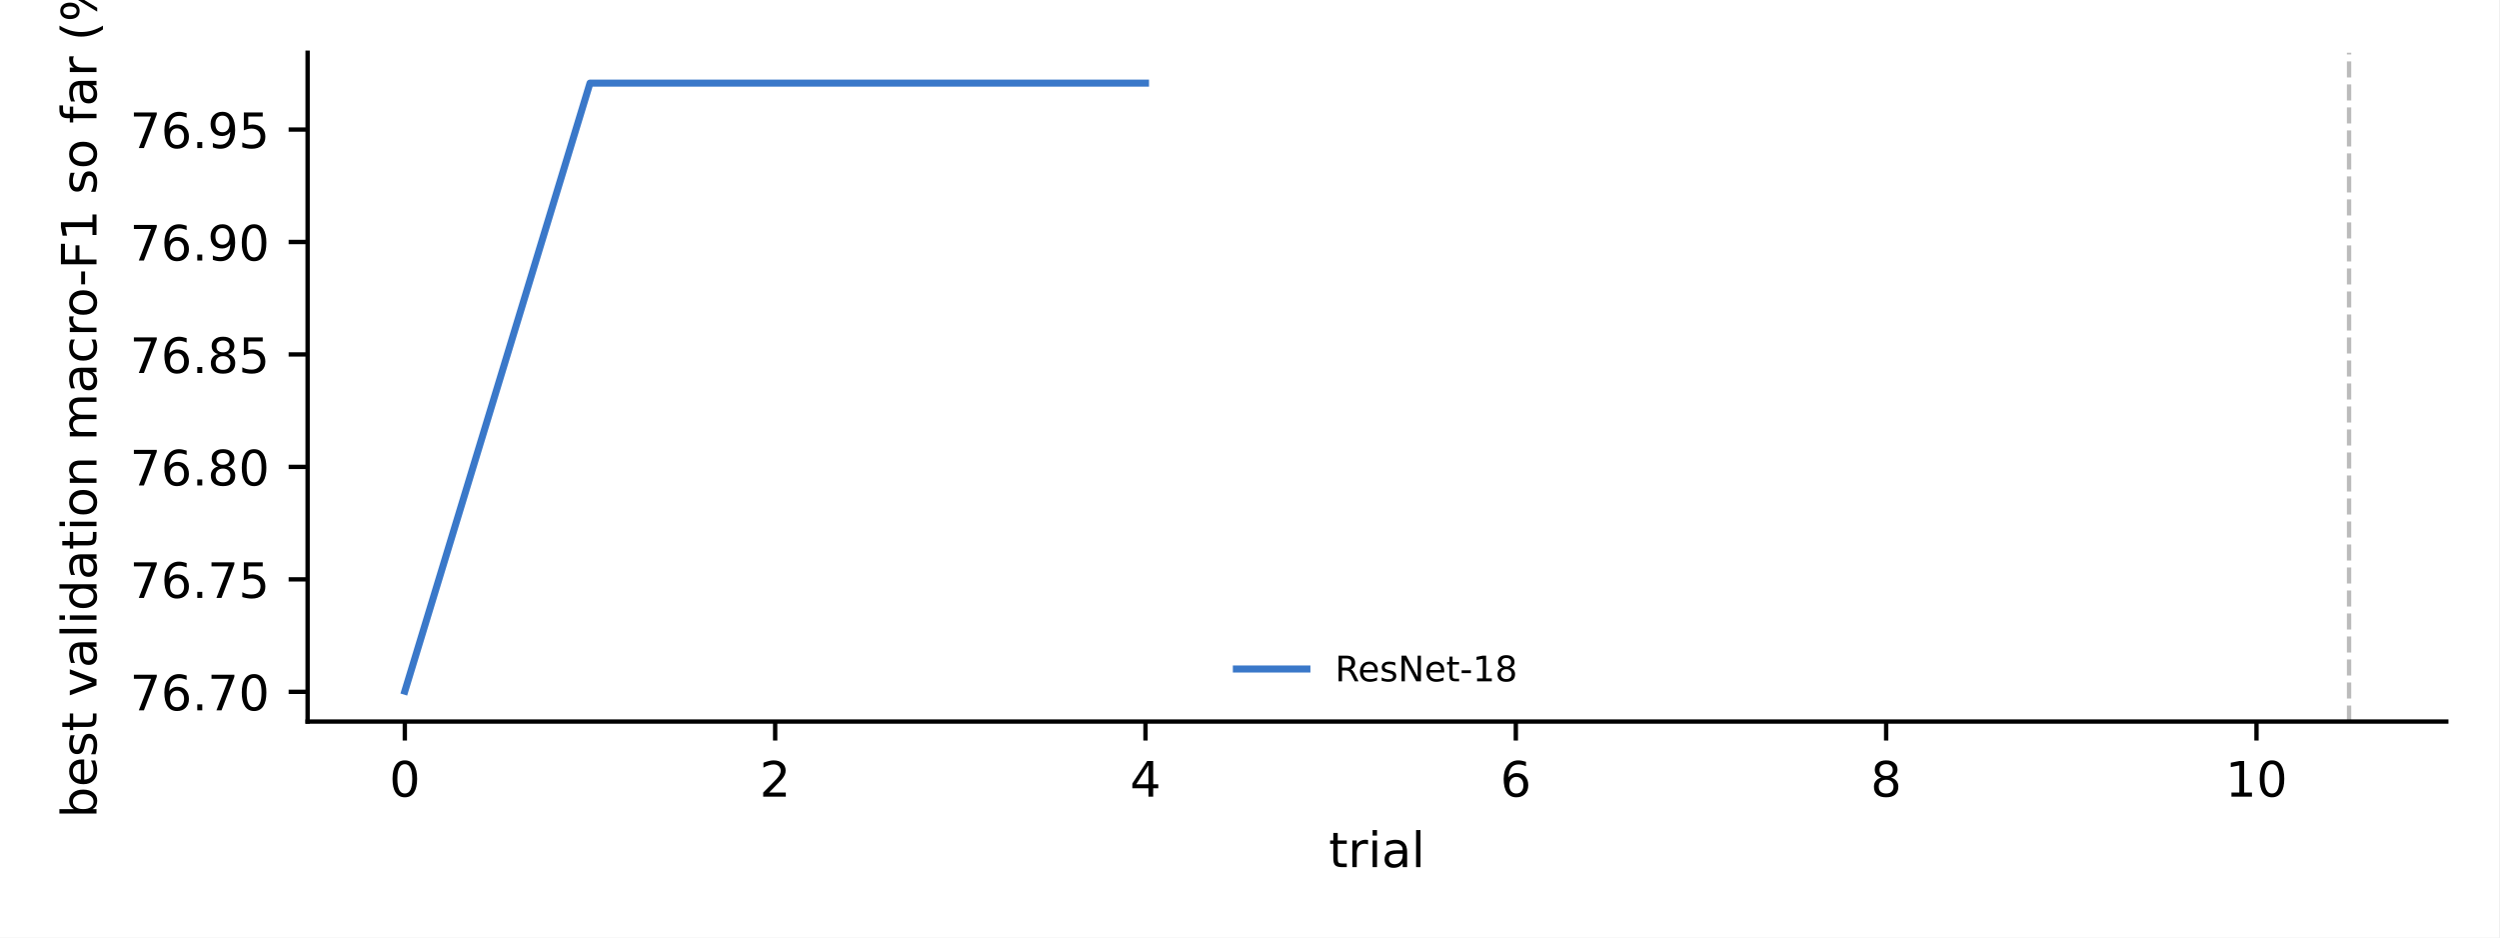
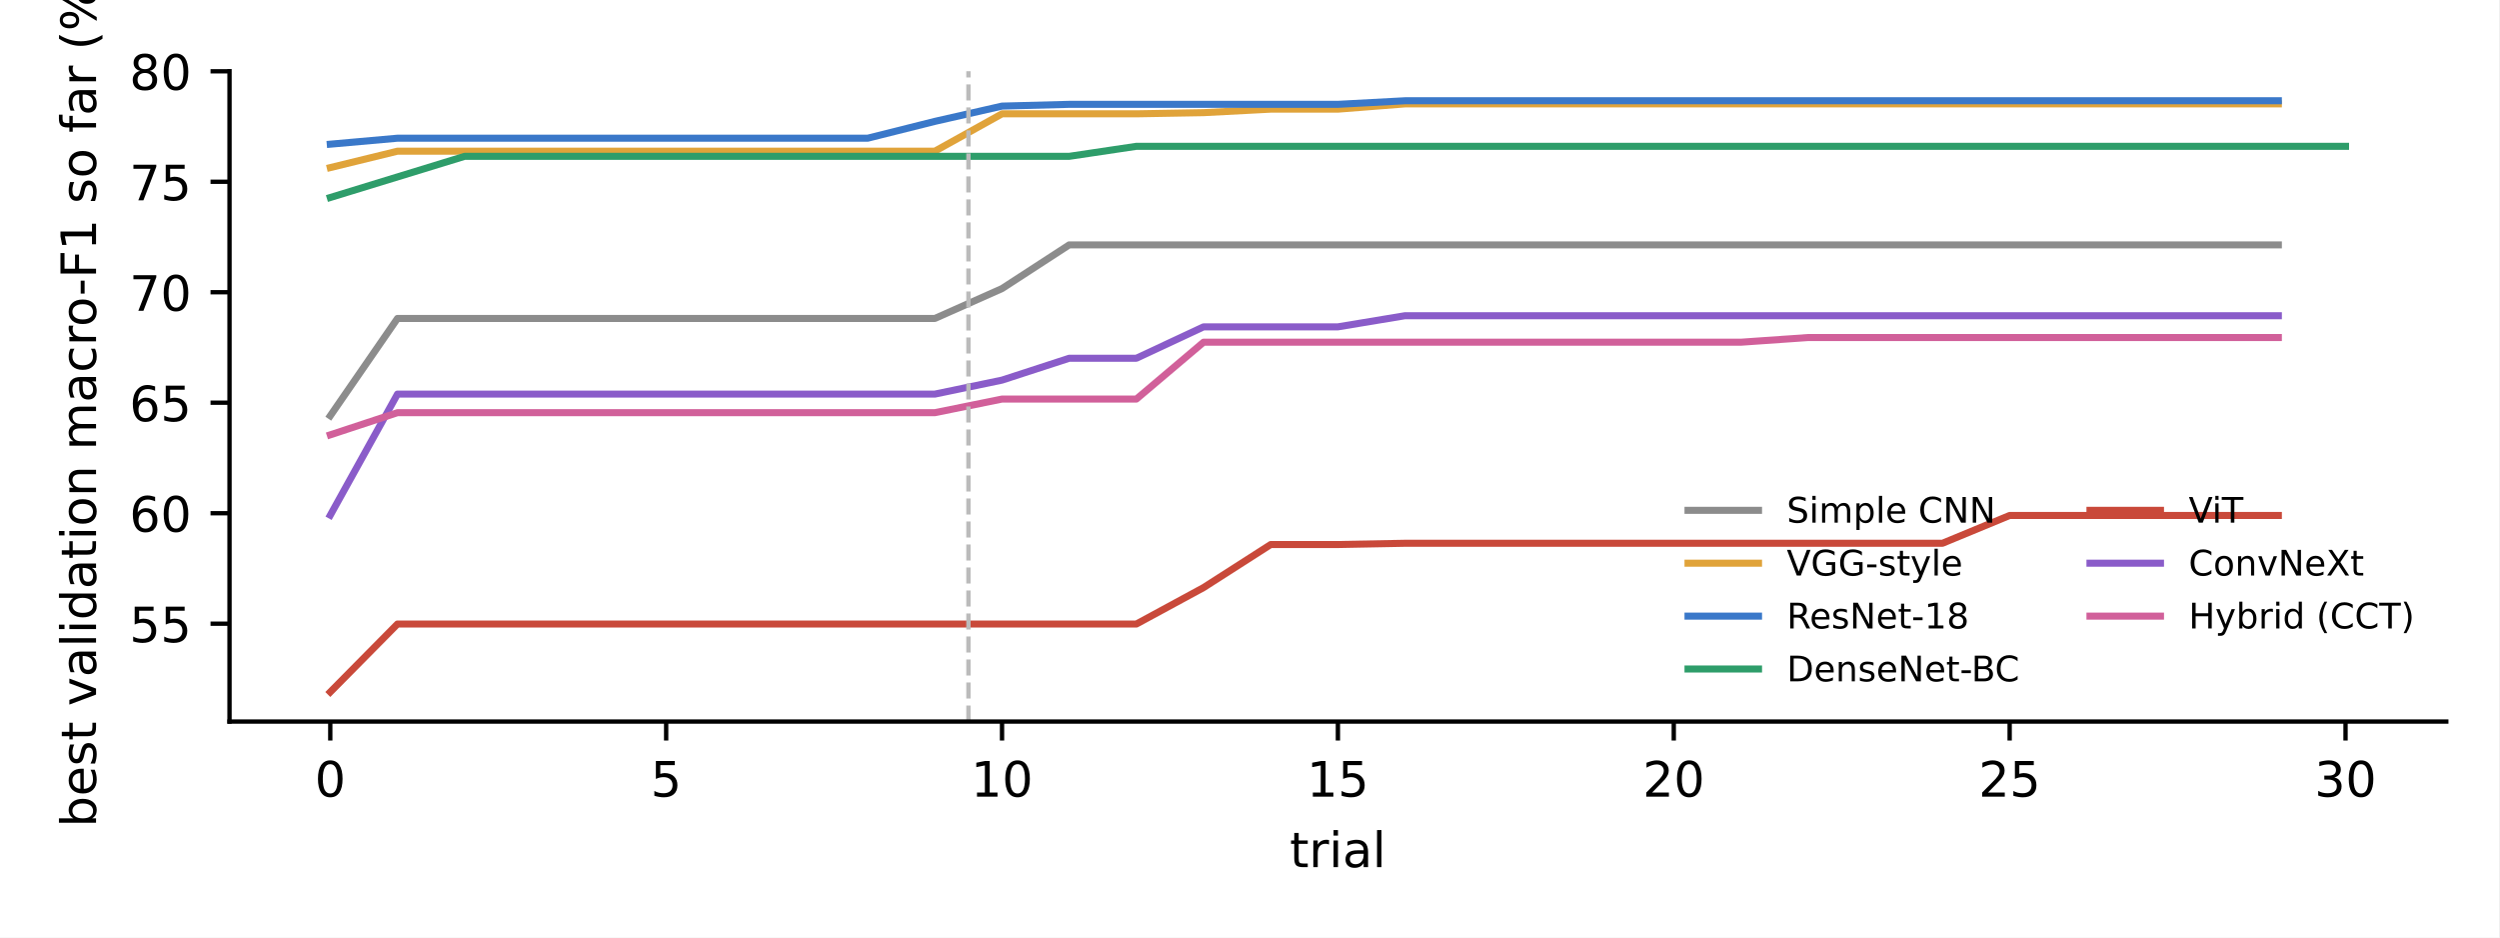
<svg xmlns="http://www.w3.org/2000/svg" xmlns:xlink="http://www.w3.org/1999/xlink" width="460.8pt" height="172.8pt" viewBox="0 0 460.8 172.8" version="1.1">
  <defs>
    <style type="text/css">*{stroke-linejoin: round; stroke-linecap: butt}</style>
  </defs>
  <g id="figure_1">
    <g id="patch_1">
      <path d="M 0 172.8  L 460.8 172.8  L 460.8 0  L 0 0  z " style="fill: #ffffff" />
    </g>
    <g id="axes_1">
      <g id="patch_2">
-         <path d="M 56.722 132.998  L 451.08 132.998  L 451.08 9.72  L 56.722 9.72  z " style="fill: #ffffff" />
+         <path d="M 42.322 132.998  L 451.08 132.998  L 451.08 13.122  L 42.322 13.122  z " style="fill: #ffffff" />
      </g>
      <g id="matplotlib.axis_1">
        <g id="xtick_1">
          <g id="line2d_1">
            <defs>
-               <path id="mc52f1233d3" d="M 0 0  L 0 3.5  " style="stroke: #000000; stroke-width: 0.8" />
+               <path id="m28a4ba830b" d="M 0 0  L 0 3.5  " style="stroke: #000000; stroke-width: 0.8" />
            </defs>
            <g>
-               <use xlink:href="#mc52f1233d3" x="74.647" y="132.998" style="stroke: #000000; stroke-width: 0.8" />
+               <use xlink:href="#m28a4ba830b" x="60.902" y="132.998" style="stroke: #000000; stroke-width: 0.8" />
            </g>
          </g>
          <g id="text_1">
-             <text style="font-size: 9px; font-family: 'DejaVu Sans', 'Bitstream Vera Sans', 'Computer Modern Sans Serif', 'Lucida Grande', 'Verdana', 'Geneva', 'Lucid', 'Arial', 'Helvetica', 'Avant Garde', sans-serif; text-anchor: middle" x="74.647" y="146.836" transform="rotate(-0 74.64747 146.8358)">0</text>
+             <text style="font-size: 9px; font-family: 'DejaVu Sans', 'Bitstream Vera Sans', 'Computer Modern Sans Serif', 'Lucida Grande', 'Verdana', 'Geneva', 'Lucid', 'Arial', 'Helvetica', 'Avant Garde', sans-serif; text-anchor: middle" x="60.902" y="146.836" transform="rotate(-0 60.90201 146.8358)">0</text>
          </g>
        </g>
        <g id="xtick_2">
          <g id="line2d_2">
            <g>
-               <use xlink:href="#mc52f1233d3" x="142.935" y="132.998" style="stroke: #000000; stroke-width: 0.8" />
+               <use xlink:href="#m28a4ba830b" x="122.835" y="132.998" style="stroke: #000000; stroke-width: 0.8" />
            </g>
          </g>
          <g id="text_2">
-             <text style="font-size: 9px; font-family: 'DejaVu Sans', 'Bitstream Vera Sans', 'Computer Modern Sans Serif', 'Lucida Grande', 'Verdana', 'Geneva', 'Lucid', 'Arial', 'Helvetica', 'Avant Garde', sans-serif; text-anchor: middle" x="142.935" y="146.836" transform="rotate(-0 142.9345 146.8358)">2</text>
+             <text style="font-size: 9px; font-family: 'DejaVu Sans', 'Bitstream Vera Sans', 'Computer Modern Sans Serif', 'Lucida Grande', 'Verdana', 'Geneva', 'Lucid', 'Arial', 'Helvetica', 'Avant Garde', sans-serif; text-anchor: middle" x="122.835" y="146.836" transform="rotate(-0 122.835 146.8358)">5</text>
          </g>
        </g>
        <g id="xtick_3">
          <g id="line2d_3">
            <g>
-               <use xlink:href="#mc52f1233d3" x="211.222" y="132.998" style="stroke: #000000; stroke-width: 0.8" />
+               <use xlink:href="#m28a4ba830b" x="184.768" y="132.998" style="stroke: #000000; stroke-width: 0.8" />
            </g>
          </g>
          <g id="text_3">
-             <text style="font-size: 9px; font-family: 'DejaVu Sans', 'Bitstream Vera Sans', 'Computer Modern Sans Serif', 'Lucida Grande', 'Verdana', 'Geneva', 'Lucid', 'Arial', 'Helvetica', 'Avant Garde', sans-serif; text-anchor: middle" x="211.222" y="146.836" transform="rotate(-0 211.2216 146.8358)">4</text>
+             <text style="font-size: 9px; font-family: 'DejaVu Sans', 'Bitstream Vera Sans', 'Computer Modern Sans Serif', 'Lucida Grande', 'Verdana', 'Geneva', 'Lucid', 'Arial', 'Helvetica', 'Avant Garde', sans-serif; text-anchor: middle" x="184.768" y="146.836" transform="rotate(-0 184.768 146.8358)">10</text>
          </g>
        </g>
        <g id="xtick_4">
          <g id="line2d_4">
            <g>
-               <use xlink:href="#mc52f1233d3" x="279.509" y="132.998" style="stroke: #000000; stroke-width: 0.8" />
+               <use xlink:href="#m28a4ba830b" x="246.701" y="132.998" style="stroke: #000000; stroke-width: 0.8" />
            </g>
          </g>
          <g id="text_4">
-             <text style="font-size: 9px; font-family: 'DejaVu Sans', 'Bitstream Vera Sans', 'Computer Modern Sans Serif', 'Lucida Grande', 'Verdana', 'Geneva', 'Lucid', 'Arial', 'Helvetica', 'Avant Garde', sans-serif; text-anchor: middle" x="279.509" y="146.836" transform="rotate(-0 279.5087 146.8358)">6</text>
+             <text style="font-size: 9px; font-family: 'DejaVu Sans', 'Bitstream Vera Sans', 'Computer Modern Sans Serif', 'Lucida Grande', 'Verdana', 'Geneva', 'Lucid', 'Arial', 'Helvetica', 'Avant Garde', sans-serif; text-anchor: middle" x="246.701" y="146.836" transform="rotate(-0 246.7011 146.8358)">15</text>
          </g>
        </g>
        <g id="xtick_5">
          <g id="line2d_5">
            <g>
-               <use xlink:href="#mc52f1233d3" x="347.796" y="132.998" style="stroke: #000000; stroke-width: 0.8" />
+               <use xlink:href="#m28a4ba830b" x="308.634" y="132.998" style="stroke: #000000; stroke-width: 0.8" />
            </g>
          </g>
          <g id="text_5">
-             <text style="font-size: 9px; font-family: 'DejaVu Sans', 'Bitstream Vera Sans', 'Computer Modern Sans Serif', 'Lucida Grande', 'Verdana', 'Geneva', 'Lucid', 'Arial', 'Helvetica', 'Avant Garde', sans-serif; text-anchor: middle" x="347.796" y="146.836" transform="rotate(-0 347.7958 146.8358)">8</text>
+             <text style="font-size: 9px; font-family: 'DejaVu Sans', 'Bitstream Vera Sans', 'Computer Modern Sans Serif', 'Lucida Grande', 'Verdana', 'Geneva', 'Lucid', 'Arial', 'Helvetica', 'Avant Garde', sans-serif; text-anchor: middle" x="308.634" y="146.836" transform="rotate(-0 308.6341 146.8358)">20</text>
          </g>
        </g>
        <g id="xtick_6">
          <g id="line2d_6">
            <g>
-               <use xlink:href="#mc52f1233d3" x="416.083" y="132.998" style="stroke: #000000; stroke-width: 0.8" />
+               <use xlink:href="#m28a4ba830b" x="370.567" y="132.998" style="stroke: #000000; stroke-width: 0.8" />
            </g>
          </g>
          <g id="text_6">
-             <text style="font-size: 9px; font-family: 'DejaVu Sans', 'Bitstream Vera Sans', 'Computer Modern Sans Serif', 'Lucida Grande', 'Verdana', 'Geneva', 'Lucid', 'Arial', 'Helvetica', 'Avant Garde', sans-serif; text-anchor: middle" x="416.083" y="146.836" transform="rotate(-0 416.0829 146.8358)">10</text>
-           </g>
-         </g>
-         <g id="text_7">
-           <text style="font-size: 9px; font-family: 'DejaVu Sans', 'Bitstream Vera Sans', 'Computer Modern Sans Serif', 'Lucida Grande', 'Verdana', 'Geneva', 'Lucid', 'Arial', 'Helvetica', 'Avant Garde', sans-serif; text-anchor: middle" x="253.901" y="159.836" transform="rotate(-0 253.9011 159.8365)">trial</text>
+             <text style="font-size: 9px; font-family: 'DejaVu Sans', 'Bitstream Vera Sans', 'Computer Modern Sans Serif', 'Lucida Grande', 'Verdana', 'Geneva', 'Lucid', 'Arial', 'Helvetica', 'Avant Garde', sans-serif; text-anchor: middle" x="370.567" y="146.836" transform="rotate(-0 370.5671 146.8358)">25</text>
+           </g>
+         </g>
+         <g id="xtick_7">
+           <g id="line2d_7">
+             <g>
+               <use xlink:href="#m28a4ba830b" x="432.5" y="132.998" style="stroke: #000000; stroke-width: 0.8" />
+             </g>
+           </g>
+           <g id="text_7">
+             <text style="font-size: 9px; font-family: 'DejaVu Sans', 'Bitstream Vera Sans', 'Computer Modern Sans Serif', 'Lucida Grande', 'Verdana', 'Geneva', 'Lucid', 'Arial', 'Helvetica', 'Avant Garde', sans-serif; text-anchor: middle" x="432.5" y="146.836" transform="rotate(-0 432.5001 146.8358)">30</text>
+           </g>
+         </g>
+         <g id="text_8">
+           <text style="font-size: 9px; font-family: 'DejaVu Sans', 'Bitstream Vera Sans', 'Computer Modern Sans Serif', 'Lucida Grande', 'Verdana', 'Geneva', 'Lucid', 'Arial', 'Helvetica', 'Avant Garde', sans-serif; text-anchor: middle" x="246.701" y="159.836" transform="rotate(-0 246.7011 159.8365)">trial</text>
        </g>
      </g>
      <g id="matplotlib.axis_2">
        <g id="ytick_1">
-           <g id="line2d_7">
+           <g id="line2d_8">
            <defs>
-               <path id="m8c37d13125" d="M 0 0  L -3.5 0  " style="stroke: #000000; stroke-width: 0.8" />
+               <path id="mddeb27023e" d="M 0 0  L -3.5 0  " style="stroke: #000000; stroke-width: 0.8" />
            </defs>
            <g>
-               <use xlink:href="#m8c37d13125" x="56.722" y="127.515" style="stroke: #000000; stroke-width: 0.8" />
-             </g>
-           </g>
-           <g id="text_8">
-             <text style="font-size: 9px; font-family: 'DejaVu Sans', 'Bitstream Vera Sans', 'Computer Modern Sans Serif', 'Lucida Grande', 'Verdana', 'Geneva', 'Lucid', 'Arial', 'Helvetica', 'Avant Garde', sans-serif; text-anchor: end" x="49.722" y="130.934" transform="rotate(-0 49.72211 130.934)">76.70</text>
+               <use xlink:href="#mddeb27023e" x="42.322" y="114.958" style="stroke: #000000; stroke-width: 0.8" />
+             </g>
+           </g>
+           <g id="text_9">
+             <text style="font-size: 9px; font-family: 'DejaVu Sans', 'Bitstream Vera Sans', 'Computer Modern Sans Serif', 'Lucida Grande', 'Verdana', 'Geneva', 'Lucid', 'Arial', 'Helvetica', 'Avant Garde', sans-serif; text-anchor: end" x="35.322" y="118.377" transform="rotate(-0 35.32211 118.3765)">55</text>
          </g>
        </g>
        <g id="ytick_2">
-           <g id="line2d_8">
-             <g>
-               <use xlink:href="#m8c37d13125" x="56.722" y="106.788" style="stroke: #000000; stroke-width: 0.8" />
-             </g>
-           </g>
-           <g id="text_9">
-             <text style="font-size: 9px; font-family: 'DejaVu Sans', 'Bitstream Vera Sans', 'Computer Modern Sans Serif', 'Lucida Grande', 'Verdana', 'Geneva', 'Lucid', 'Arial', 'Helvetica', 'Avant Garde', sans-serif; text-anchor: end" x="49.722" y="110.207" transform="rotate(-0 49.72211 110.2066)">76.75</text>
+           <g id="line2d_9">
+             <g>
+               <use xlink:href="#mddeb27023e" x="42.322" y="94.594" style="stroke: #000000; stroke-width: 0.8" />
+             </g>
+           </g>
+           <g id="text_10">
+             <text style="font-size: 9px; font-family: 'DejaVu Sans', 'Bitstream Vera Sans', 'Computer Modern Sans Serif', 'Lucida Grande', 'Verdana', 'Geneva', 'Lucid', 'Arial', 'Helvetica', 'Avant Garde', sans-serif; text-anchor: end" x="35.322" y="98.012" transform="rotate(-0 35.32211 98.01246)">60</text>
          </g>
        </g>
        <g id="ytick_3">
-           <g id="line2d_9">
-             <g>
-               <use xlink:href="#m8c37d13125" x="56.722" y="86.06" style="stroke: #000000; stroke-width: 0.8" />
-             </g>
-           </g>
-           <g id="text_10">
-             <text style="font-size: 9px; font-family: 'DejaVu Sans', 'Bitstream Vera Sans', 'Computer Modern Sans Serif', 'Lucida Grande', 'Verdana', 'Geneva', 'Lucid', 'Arial', 'Helvetica', 'Avant Garde', sans-serif; text-anchor: end" x="49.722" y="89.479" transform="rotate(-0 49.72211 89.47917)">76.80</text>
+           <g id="line2d_10">
+             <g>
+               <use xlink:href="#mddeb27023e" x="42.322" y="74.229" style="stroke: #000000; stroke-width: 0.8" />
+             </g>
+           </g>
+           <g id="text_11">
+             <text style="font-size: 9px; font-family: 'DejaVu Sans', 'Bitstream Vera Sans', 'Computer Modern Sans Serif', 'Lucida Grande', 'Verdana', 'Geneva', 'Lucid', 'Arial', 'Helvetica', 'Avant Garde', sans-serif; text-anchor: end" x="35.322" y="77.648" transform="rotate(-0 35.32211 77.6484)">65</text>
          </g>
        </g>
        <g id="ytick_4">
-           <g id="line2d_10">
-             <g>
-               <use xlink:href="#m8c37d13125" x="56.722" y="65.333" style="stroke: #000000; stroke-width: 0.8" />
-             </g>
-           </g>
-           <g id="text_11">
-             <text style="font-size: 9px; font-family: 'DejaVu Sans', 'Bitstream Vera Sans', 'Computer Modern Sans Serif', 'Lucida Grande', 'Verdana', 'Geneva', 'Lucid', 'Arial', 'Helvetica', 'Avant Garde', sans-serif; text-anchor: end" x="49.722" y="68.752" transform="rotate(-0 49.72211 68.75174)">76.85</text>
+           <g id="line2d_11">
+             <g>
+               <use xlink:href="#mddeb27023e" x="42.322" y="53.865" style="stroke: #000000; stroke-width: 0.8" />
+             </g>
+           </g>
+           <g id="text_12">
+             <text style="font-size: 9px; font-family: 'DejaVu Sans', 'Bitstream Vera Sans', 'Computer Modern Sans Serif', 'Lucida Grande', 'Verdana', 'Geneva', 'Lucid', 'Arial', 'Helvetica', 'Avant Garde', sans-serif; text-anchor: end" x="35.322" y="57.284" transform="rotate(-0 35.32211 57.28434)">70</text>
          </g>
        </g>
        <g id="ytick_5">
-           <g id="line2d_11">
-             <g>
-               <use xlink:href="#m8c37d13125" x="56.722" y="44.605" style="stroke: #000000; stroke-width: 0.8" />
-             </g>
-           </g>
-           <g id="text_12">
-             <text style="font-size: 9px; font-family: 'DejaVu Sans', 'Bitstream Vera Sans', 'Computer Modern Sans Serif', 'Lucida Grande', 'Verdana', 'Geneva', 'Lucid', 'Arial', 'Helvetica', 'Avant Garde', sans-serif; text-anchor: end" x="49.722" y="48.024" transform="rotate(-0 49.72211 48.02432)">76.90</text>
+           <g id="line2d_12">
+             <g>
+               <use xlink:href="#mddeb27023e" x="42.322" y="33.501" style="stroke: #000000; stroke-width: 0.8" />
+             </g>
+           </g>
+           <g id="text_13">
+             <text style="font-size: 9px; font-family: 'DejaVu Sans', 'Bitstream Vera Sans', 'Computer Modern Sans Serif', 'Lucida Grande', 'Verdana', 'Geneva', 'Lucid', 'Arial', 'Helvetica', 'Avant Garde', sans-serif; text-anchor: end" x="35.322" y="36.92" transform="rotate(-0 35.32211 36.92028)">75</text>
          </g>
        </g>
        <g id="ytick_6">
-           <g id="line2d_12">
-             <g>
-               <use xlink:href="#m8c37d13125" x="56.722" y="23.878" style="stroke: #000000; stroke-width: 0.8" />
-             </g>
-           </g>
-           <g id="text_13">
-             <text style="font-size: 9px; font-family: 'DejaVu Sans', 'Bitstream Vera Sans', 'Computer Modern Sans Serif', 'Lucida Grande', 'Verdana', 'Geneva', 'Lucid', 'Arial', 'Helvetica', 'Avant Garde', sans-serif; text-anchor: end" x="49.722" y="27.297" transform="rotate(-0 49.72211 27.29689)">76.95</text>
-           </g>
-         </g>
-         <g id="text_14">
-           <text style="font-size: 9px; font-family: 'DejaVu Sans', 'Bitstream Vera Sans', 'Computer Modern Sans Serif', 'Lucida Grande', 'Verdana', 'Geneva', 'Lucid', 'Arial', 'Helvetica', 'Avant Garde', sans-serif; text-anchor: middle" x="17.795" y="71.359" transform="rotate(-90 17.79469 71.35895)">best validation macro-F1 so far (%)</text>
-         </g>
-       </g>
-       <g id="line2d_13">
-         <path d="M 74.647 127.394  L 108.791 15.324  L 142.935 15.324  L 177.078 15.324  L 211.222 15.324  " clip-path="url(#pac95e92d1a)" style="fill: none; stroke: #3a78c9; stroke-width: 1.3; stroke-linecap: square" />
+           <g id="line2d_13">
+             <g>
+               <use xlink:href="#mddeb27023e" x="42.322" y="13.137" style="stroke: #000000; stroke-width: 0.8" />
+             </g>
+           </g>
+           <g id="text_14">
+             <text style="font-size: 9px; font-family: 'DejaVu Sans', 'Bitstream Vera Sans', 'Computer Modern Sans Serif', 'Lucida Grande', 'Verdana', 'Geneva', 'Lucid', 'Arial', 'Helvetica', 'Avant Garde', sans-serif; text-anchor: end" x="35.322" y="16.556" transform="rotate(-0 35.32211 16.55622)">80</text>
+           </g>
+         </g>
+         <g id="text_15">
+           <text style="font-size: 9px; font-family: 'DejaVu Sans', 'Bitstream Vera Sans', 'Computer Modern Sans Serif', 'Lucida Grande', 'Verdana', 'Geneva', 'Lucid', 'Arial', 'Helvetica', 'Avant Garde', sans-serif; text-anchor: middle" x="17.707" y="73.06" transform="rotate(-90 17.7075 73.05997)">best validation macro-F1 so far (%)</text>
+         </g>
      </g>
      <g id="line2d_14">
-         <path d="M 433.155 132.998  L 433.155 9.72  " clip-path="url(#pac95e92d1a)" style="fill: none; stroke-dasharray: 2.96,1.28; stroke-dashoffset: 0; stroke: #bbbbbb; stroke-width: 0.8" />
+         <path d="M 60.902 76.637  L 73.289 58.699  L 85.675 58.699  L 98.062 58.699  L 110.448 58.699  L 122.835 58.699  L 135.222 58.699  L 147.608 58.699  L 159.995 58.699  L 172.381 58.699  L 184.768 53.19  L 197.155 45.139  L 209.541 45.139  L 221.928 45.139  L 234.314 45.139  L 246.701 45.139  L 259.088 45.139  L 271.474 45.139  L 283.861 45.139  L 296.247 45.139  L 308.634 45.139  L 321.021 45.139  L 333.407 45.139  L 345.794 45.139  L 358.18 45.139  L 370.567 45.139  L 382.954 45.139  L 395.34 45.139  L 407.727 45.139  L 420.113 45.139  " clip-path="url(#pfdb5ee09a1)" style="fill: none; stroke: #8c8c8c; stroke-width: 1.3; stroke-linecap: square" />
+       </g>
+       <g id="line2d_15">
+         <path d="M 60.902 30.894  L 73.289 27.868  L 85.675 27.868  L 98.062 27.868  L 110.448 27.868  L 122.835 27.868  L 135.222 27.868  L 147.608 27.868  L 159.995 27.868  L 172.381 27.868  L 184.768 20.98  L 197.155 20.98  L 209.541 20.98  L 221.928 20.765  L 234.314 20.12  L 246.701 20.12  L 259.088 19.149  L 271.474 19.149  L 283.861 19.149  L 296.247 19.149  L 308.634 19.149  L 321.021 19.149  L 333.407 19.149  L 345.794 19.149  L 358.18 19.149  L 370.567 19.149  L 382.954 19.149  L 395.34 19.149  L 407.727 19.149  L 420.113 19.149  " clip-path="url(#pfdb5ee09a1)" style="fill: none; stroke: #e0a33a; stroke-width: 1.3; stroke-linecap: square" />
+       </g>
+       <g id="line2d_16">
+         <path d="M 60.902 26.576  L 73.289 25.475  L 85.675 25.475  L 98.062 25.475  L 110.448 25.475  L 122.835 25.475  L 135.222 25.475  L 147.608 25.475  L 159.995 25.475  L 172.381 22.374  L 184.768 19.556  L 197.155 19.232  L 209.541 19.232  L 221.928 19.232  L 234.314 19.232  L 246.701 19.232  L 259.088 18.571  L 271.474 18.571  L 283.861 18.571  L 296.247 18.571  L 308.634 18.571  L 321.021 18.571  L 333.407 18.571  L 345.794 18.571  L 358.18 18.571  L 370.567 18.571  L 382.954 18.571  L 395.34 18.571  L 407.727 18.571  L 420.113 18.571  " clip-path="url(#pfdb5ee09a1)" style="fill: none; stroke: #3a78c9; stroke-width: 1.3; stroke-linecap: square" />
+       </g>
+       <g id="line2d_17">
+         <path d="M 60.902 36.407  L 85.675 28.815  L 98.062 28.815  L 110.448 28.815  L 122.835 28.815  L 135.222 28.815  L 147.608 28.815  L 159.995 28.815  L 172.381 28.815  L 184.768 28.815  L 197.155 28.815  L 209.541 26.969  L 221.928 26.969  L 234.314 26.969  L 246.701 26.969  L 259.088 26.969  L 271.474 26.969  L 283.861 26.969  L 296.247 26.969  L 308.634 26.969  L 321.021 26.969  L 333.407 26.969  L 345.794 26.969  L 358.18 26.969  L 370.567 26.969  L 382.954 26.969  L 395.34 26.969  L 407.727 26.969  L 420.113 26.969  L 432.5 26.969  " clip-path="url(#pfdb5ee09a1)" style="fill: none; stroke: #2e9d6a; stroke-width: 1.3; stroke-linecap: square" />
+       </g>
+       <g id="line2d_18">
+         <path d="M 60.902 127.549  L 73.289 115.021  L 85.675 115.021  L 98.062 115.021  L 110.448 115.021  L 122.835 115.021  L 135.222 115.021  L 147.608 115.021  L 159.995 115.021  L 172.381 115.021  L 184.768 115.021  L 197.155 115.021  L 209.541 115.021  L 221.928 108.304  L 234.314 100.368  L 246.701 100.368  L 259.088 100.136  L 271.474 100.136  L 283.861 100.136  L 296.247 100.136  L 308.634 100.136  L 321.021 100.136  L 333.407 100.136  L 345.794 100.136  L 358.18 100.136  L 370.567 95.01  L 382.954 95.01  L 395.34 95.01  L 407.727 95.01  L 420.113 95.01  " clip-path="url(#pfdb5ee09a1)" style="fill: none; stroke: #c9493a; stroke-width: 1.3; stroke-linecap: square" />
+       </g>
+       <g id="line2d_19">
+         <path d="M 60.902 94.959  L 73.289 72.641  L 85.675 72.641  L 98.062 72.641  L 110.448 72.641  L 122.835 72.641  L 135.222 72.641  L 147.608 72.641  L 159.995 72.641  L 172.381 72.641  L 184.768 70.064  L 197.155 66.033  L 209.541 66.033  L 221.928 60.245  L 234.314 60.245  L 246.701 60.245  L 259.088 58.191  L 271.474 58.191  L 283.861 58.191  L 296.247 58.191  L 308.634 58.191  L 321.021 58.191  L 333.407 58.191  L 345.794 58.191  L 358.18 58.191  L 370.567 58.191  L 382.954 58.191  L 395.34 58.191  L 407.727 58.191  L 420.113 58.191  " clip-path="url(#pfdb5ee09a1)" style="fill: none; stroke: #8a5cc9; stroke-width: 1.3; stroke-linecap: square" />
+       </g>
+       <g id="line2d_20">
+         <path d="M 60.902 80.148  L 73.289 76.065  L 85.675 76.065  L 98.062 76.065  L 110.448 76.065  L 122.835 76.065  L 135.222 76.065  L 147.608 76.065  L 159.995 76.065  L 172.381 76.065  L 184.768 73.556  L 197.155 73.556  L 209.541 73.556  L 221.928 63.077  L 234.314 63.077  L 246.701 63.077  L 259.088 63.077  L 271.474 63.077  L 283.861 63.077  L 296.247 63.077  L 308.634 63.077  L 321.021 63.077  L 333.407 62.214  L 345.794 62.214  L 358.18 62.214  L 370.567 62.214  L 382.954 62.214  L 395.34 62.214  L 407.727 62.214  L 420.113 62.214  " clip-path="url(#pfdb5ee09a1)" style="fill: none; stroke: #d1609a; stroke-width: 1.3; stroke-linecap: square" />
+       </g>
+       <g id="line2d_21">
+         <path d="M 178.575 132.998  L 178.575 13.122  " clip-path="url(#pfdb5ee09a1)" style="fill: none; stroke-dasharray: 2.96,1.28; stroke-dashoffset: 0; stroke: #bbbbbb; stroke-width: 0.8" />
      </g>
      <g id="patch_3">
-         <path d="M 56.722 132.998  L 56.722 9.72  " style="fill: none; stroke: #000000; stroke-width: 0.8; stroke-linejoin: miter; stroke-linecap: square" />
+         <path d="M 42.322 132.998  L 42.322 13.122  " style="fill: none; stroke: #000000; stroke-width: 0.8; stroke-linejoin: miter; stroke-linecap: square" />
      </g>
      <g id="patch_4">
-         <path d="M 56.722 132.998  L 451.08 132.998  " style="fill: none; stroke: #000000; stroke-width: 0.8; stroke-linejoin: miter; stroke-linecap: square" />
+         <path d="M 42.322 132.998  L 451.08 132.998  " style="fill: none; stroke: #000000; stroke-width: 0.8; stroke-linejoin: miter; stroke-linecap: square" />
      </g>
      <g id="legend_1">
-         <g id="line2d_15">
-           <path d="M 227.982 123.311  L 234.482 123.311  L 240.982 123.311  " style="fill: none; stroke: #3a78c9; stroke-width: 1.3; stroke-linecap: square" />
-         </g>
-         <g id="text_15">
-           <text style="font-size: 6.5px; font-family: 'DejaVu Sans', 'Bitstream Vera Sans', 'Computer Modern Sans Serif', 'Lucida Grande', 'Verdana', 'Geneva', 'Lucid', 'Arial', 'Helvetica', 'Avant Garde', sans-serif; text-anchor: start" x="246.182" y="125.586" transform="rotate(-0 246.1823 125.5864)">ResNet-18</text>
+         <g id="line2d_22">
+           <path d="M 311.26 94.06  L 317.76 94.06  L 324.26 94.06  " style="fill: none; stroke: #8c8c8c; stroke-width: 1.3; stroke-linecap: square" />
+         </g>
+         <g id="text_16">
+           <text style="font-size: 6.5px; font-family: 'DejaVu Sans', 'Bitstream Vera Sans', 'Computer Modern Sans Serif', 'Lucida Grande', 'Verdana', 'Geneva', 'Lucid', 'Arial', 'Helvetica', 'Avant Garde', sans-serif; text-anchor: start" x="329.46" y="96.335" transform="rotate(-0 329.4599 96.33484)">Simple CNN</text>
+         </g>
+         <g id="line2d_23">
+           <path d="M 311.26 103.81  L 317.76 103.81  L 324.26 103.81  " style="fill: none; stroke: #e0a33a; stroke-width: 1.3; stroke-linecap: square" />
+         </g>
+         <g id="text_17">
+           <text style="font-size: 6.5px; font-family: 'DejaVu Sans', 'Bitstream Vera Sans', 'Computer Modern Sans Serif', 'Lucida Grande', 'Verdana', 'Geneva', 'Lucid', 'Arial', 'Helvetica', 'Avant Garde', sans-serif; text-anchor: start" x="329.46" y="106.085" transform="rotate(-0 329.4599 106.0854)">VGG-style</text>
+         </g>
+         <g id="line2d_24">
+           <path d="M 311.26 113.561  L 317.76 113.561  L 324.26 113.561  " style="fill: none; stroke: #3a78c9; stroke-width: 1.3; stroke-linecap: square" />
+         </g>
+         <g id="text_18">
+           <text style="font-size: 6.5px; font-family: 'DejaVu Sans', 'Bitstream Vera Sans', 'Computer Modern Sans Serif', 'Lucida Grande', 'Verdana', 'Geneva', 'Lucid', 'Arial', 'Helvetica', 'Avant Garde', sans-serif; text-anchor: start" x="329.46" y="115.836" transform="rotate(-0 329.4599 115.8359)">ResNet-18</text>
+         </g>
+         <g id="line2d_25">
+           <path d="M 311.26 123.311  L 317.76 123.311  L 324.26 123.311  " style="fill: none; stroke: #2e9d6a; stroke-width: 1.3; stroke-linecap: square" />
+         </g>
+         <g id="text_19">
+           <text style="font-size: 6.5px; font-family: 'DejaVu Sans', 'Bitstream Vera Sans', 'Computer Modern Sans Serif', 'Lucida Grande', 'Verdana', 'Geneva', 'Lucid', 'Arial', 'Helvetica', 'Avant Garde', sans-serif; text-anchor: start" x="329.46" y="125.586" transform="rotate(-0 329.4599 125.5864)">DenseNet-BC</text>
+         </g>
+         <g id="line2d_26">
+           <path d="M 385.378 94.06  L 391.878 94.06  L 398.378 94.06  " style="fill: none; stroke: #c9493a; stroke-width: 1.3; stroke-linecap: square" />
+         </g>
+         <g id="text_20">
+           <text style="font-size: 6.5px; font-family: 'DejaVu Sans', 'Bitstream Vera Sans', 'Computer Modern Sans Serif', 'Lucida Grande', 'Verdana', 'Geneva', 'Lucid', 'Arial', 'Helvetica', 'Avant Garde', sans-serif; text-anchor: start" x="403.578" y="96.335" transform="rotate(-0 403.5782 96.33484)">ViT</text>
+         </g>
+         <g id="line2d_27">
+           <path d="M 385.378 103.81  L 391.878 103.81  L 398.378 103.81  " style="fill: none; stroke: #8a5cc9; stroke-width: 1.3; stroke-linecap: square" />
+         </g>
+         <g id="text_21">
+           <text style="font-size: 6.5px; font-family: 'DejaVu Sans', 'Bitstream Vera Sans', 'Computer Modern Sans Serif', 'Lucida Grande', 'Verdana', 'Geneva', 'Lucid', 'Arial', 'Helvetica', 'Avant Garde', sans-serif; text-anchor: start" x="403.578" y="106.085" transform="rotate(-0 403.5782 106.0854)">ConvNeXt</text>
+         </g>
+         <g id="line2d_28">
+           <path d="M 385.378 113.561  L 391.878 113.561  L 398.378 113.561  " style="fill: none; stroke: #d1609a; stroke-width: 1.3; stroke-linecap: square" />
+         </g>
+         <g id="text_22">
+           <text style="font-size: 6.5px; font-family: 'DejaVu Sans', 'Bitstream Vera Sans', 'Computer Modern Sans Serif', 'Lucida Grande', 'Verdana', 'Geneva', 'Lucid', 'Arial', 'Helvetica', 'Avant Garde', sans-serif; text-anchor: start" x="403.578" y="115.836" transform="rotate(-0 403.5782 115.8359)">Hybrid (CCT)</text>
        </g>
      </g>
    </g>
  </g>
  <defs>
-     <clipPath id="pac95e92d1a">
-       <rect x="56.722" y="9.72" width="394.358" height="123.278" />
+     <clipPath id="pfdb5ee09a1">
+       <rect x="42.322" y="13.122" width="408.758" height="119.876" />
    </clipPath>
  </defs>
</svg>
